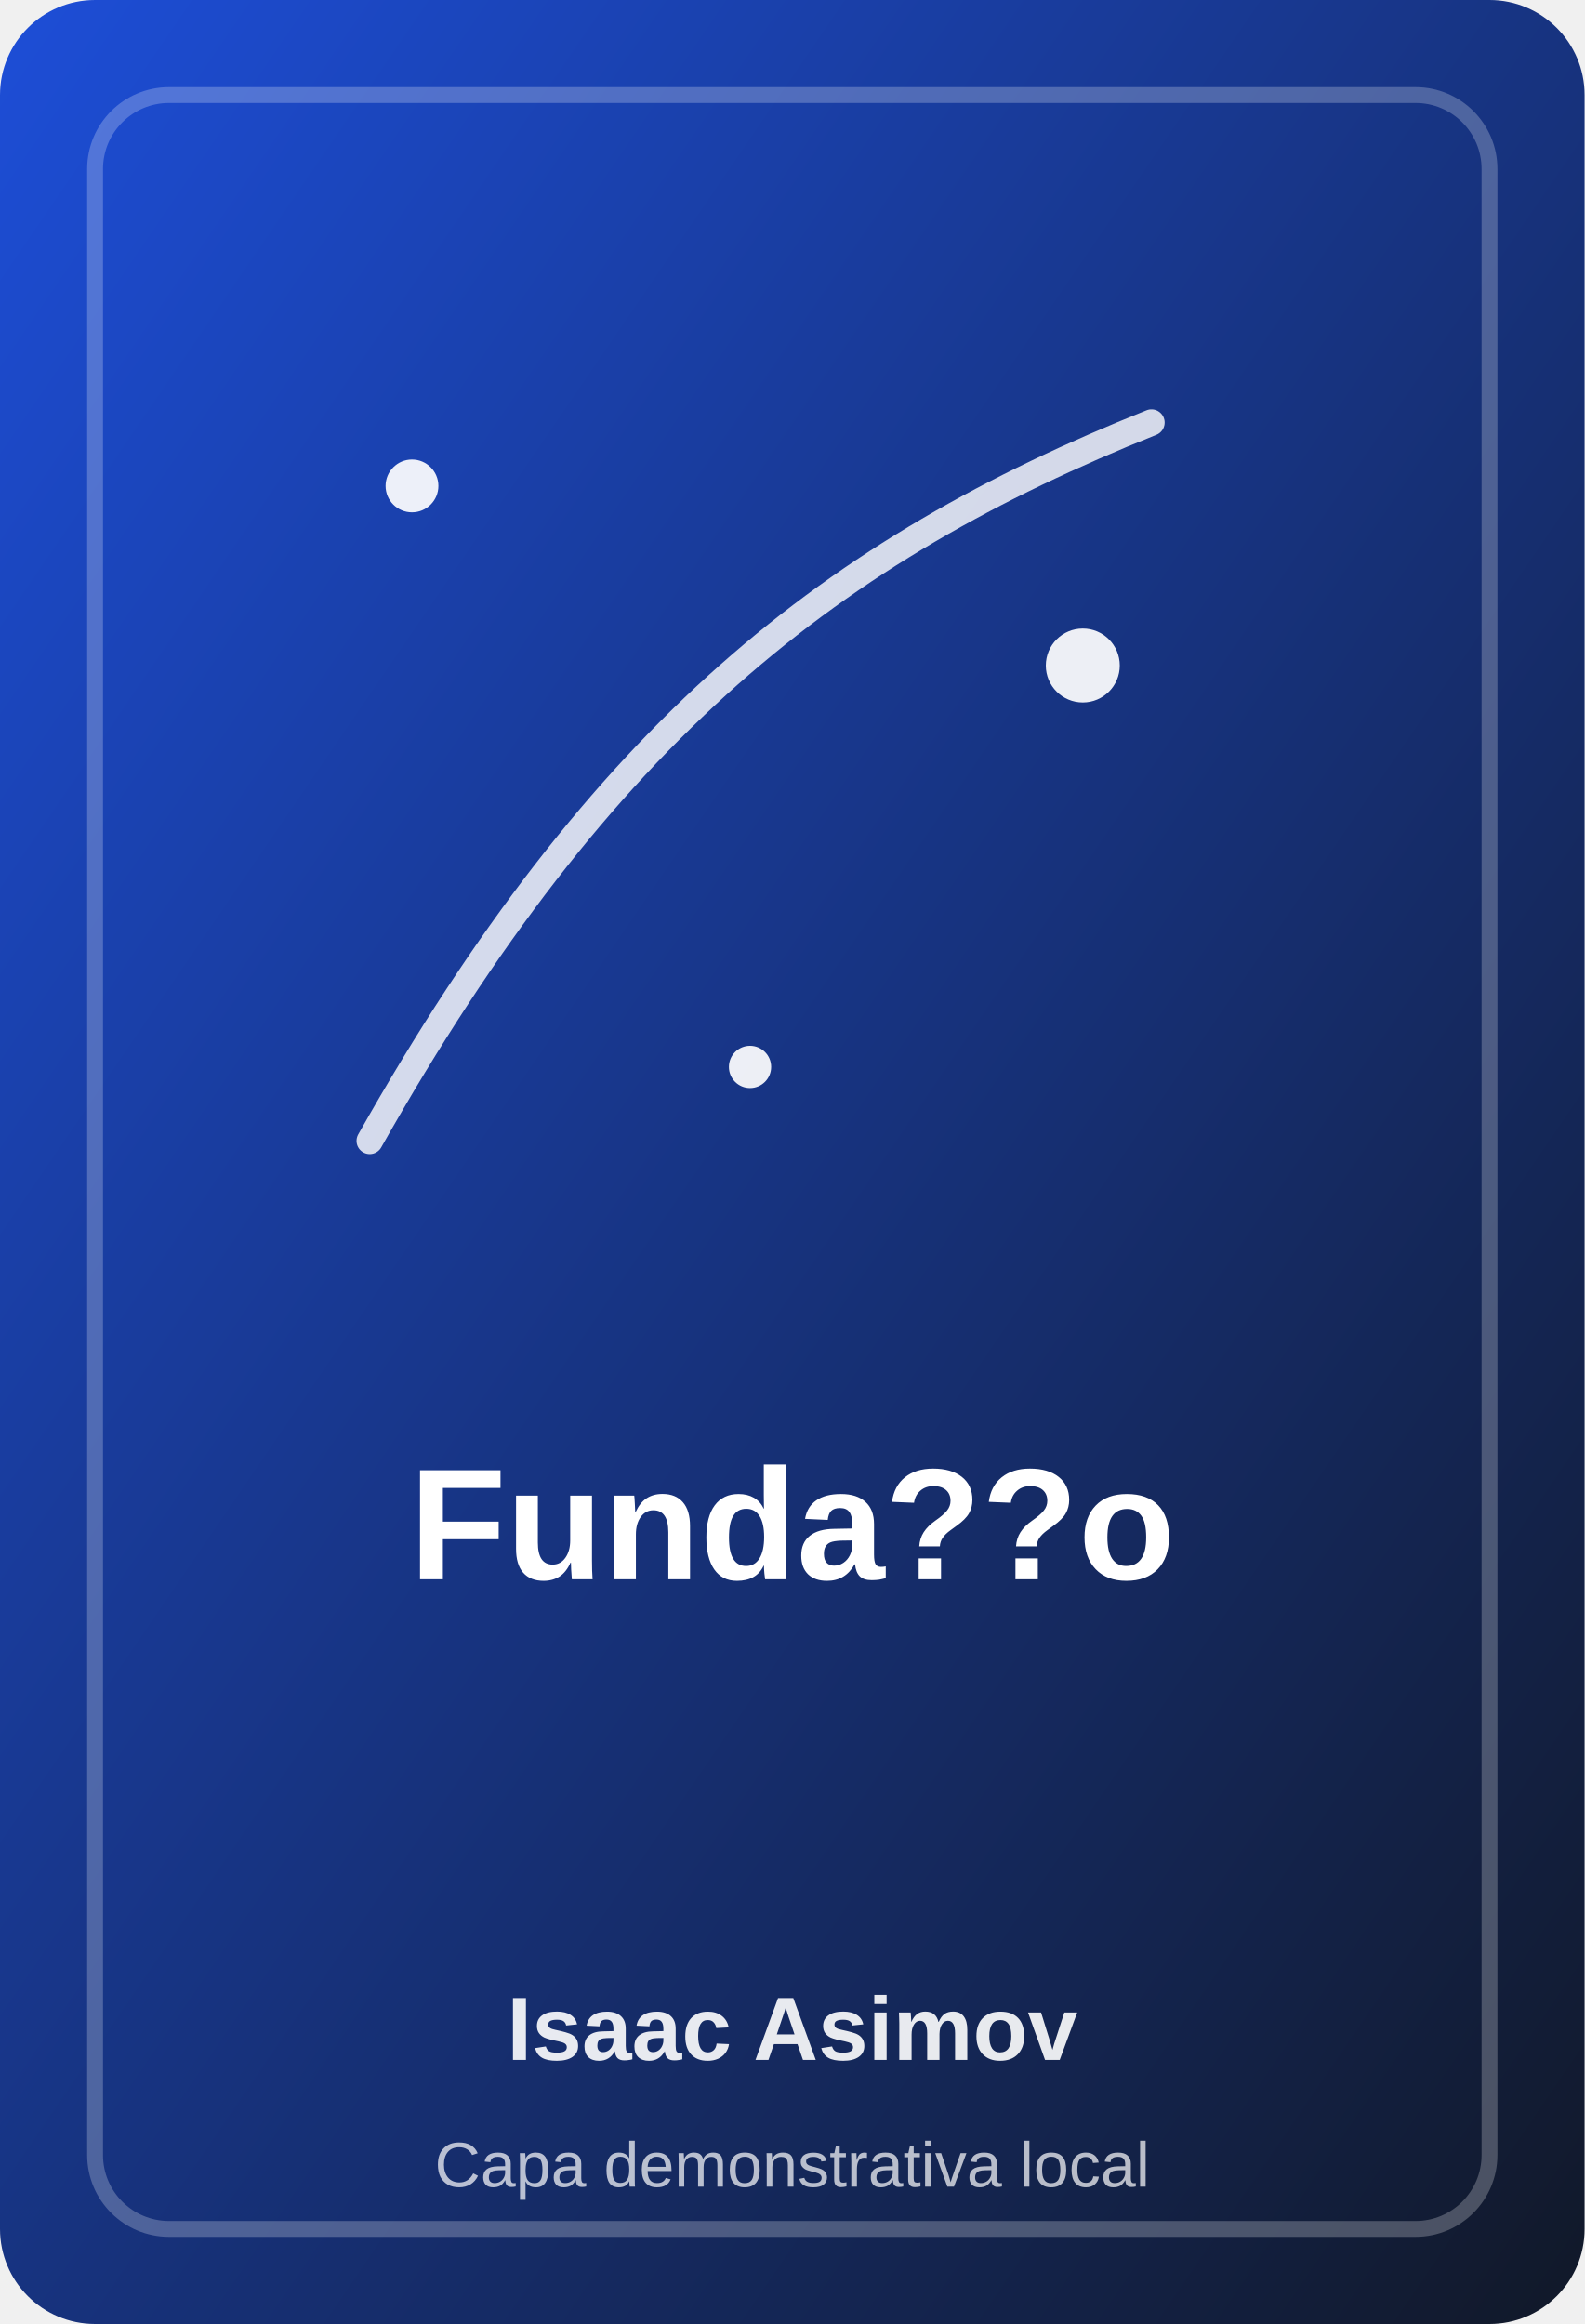
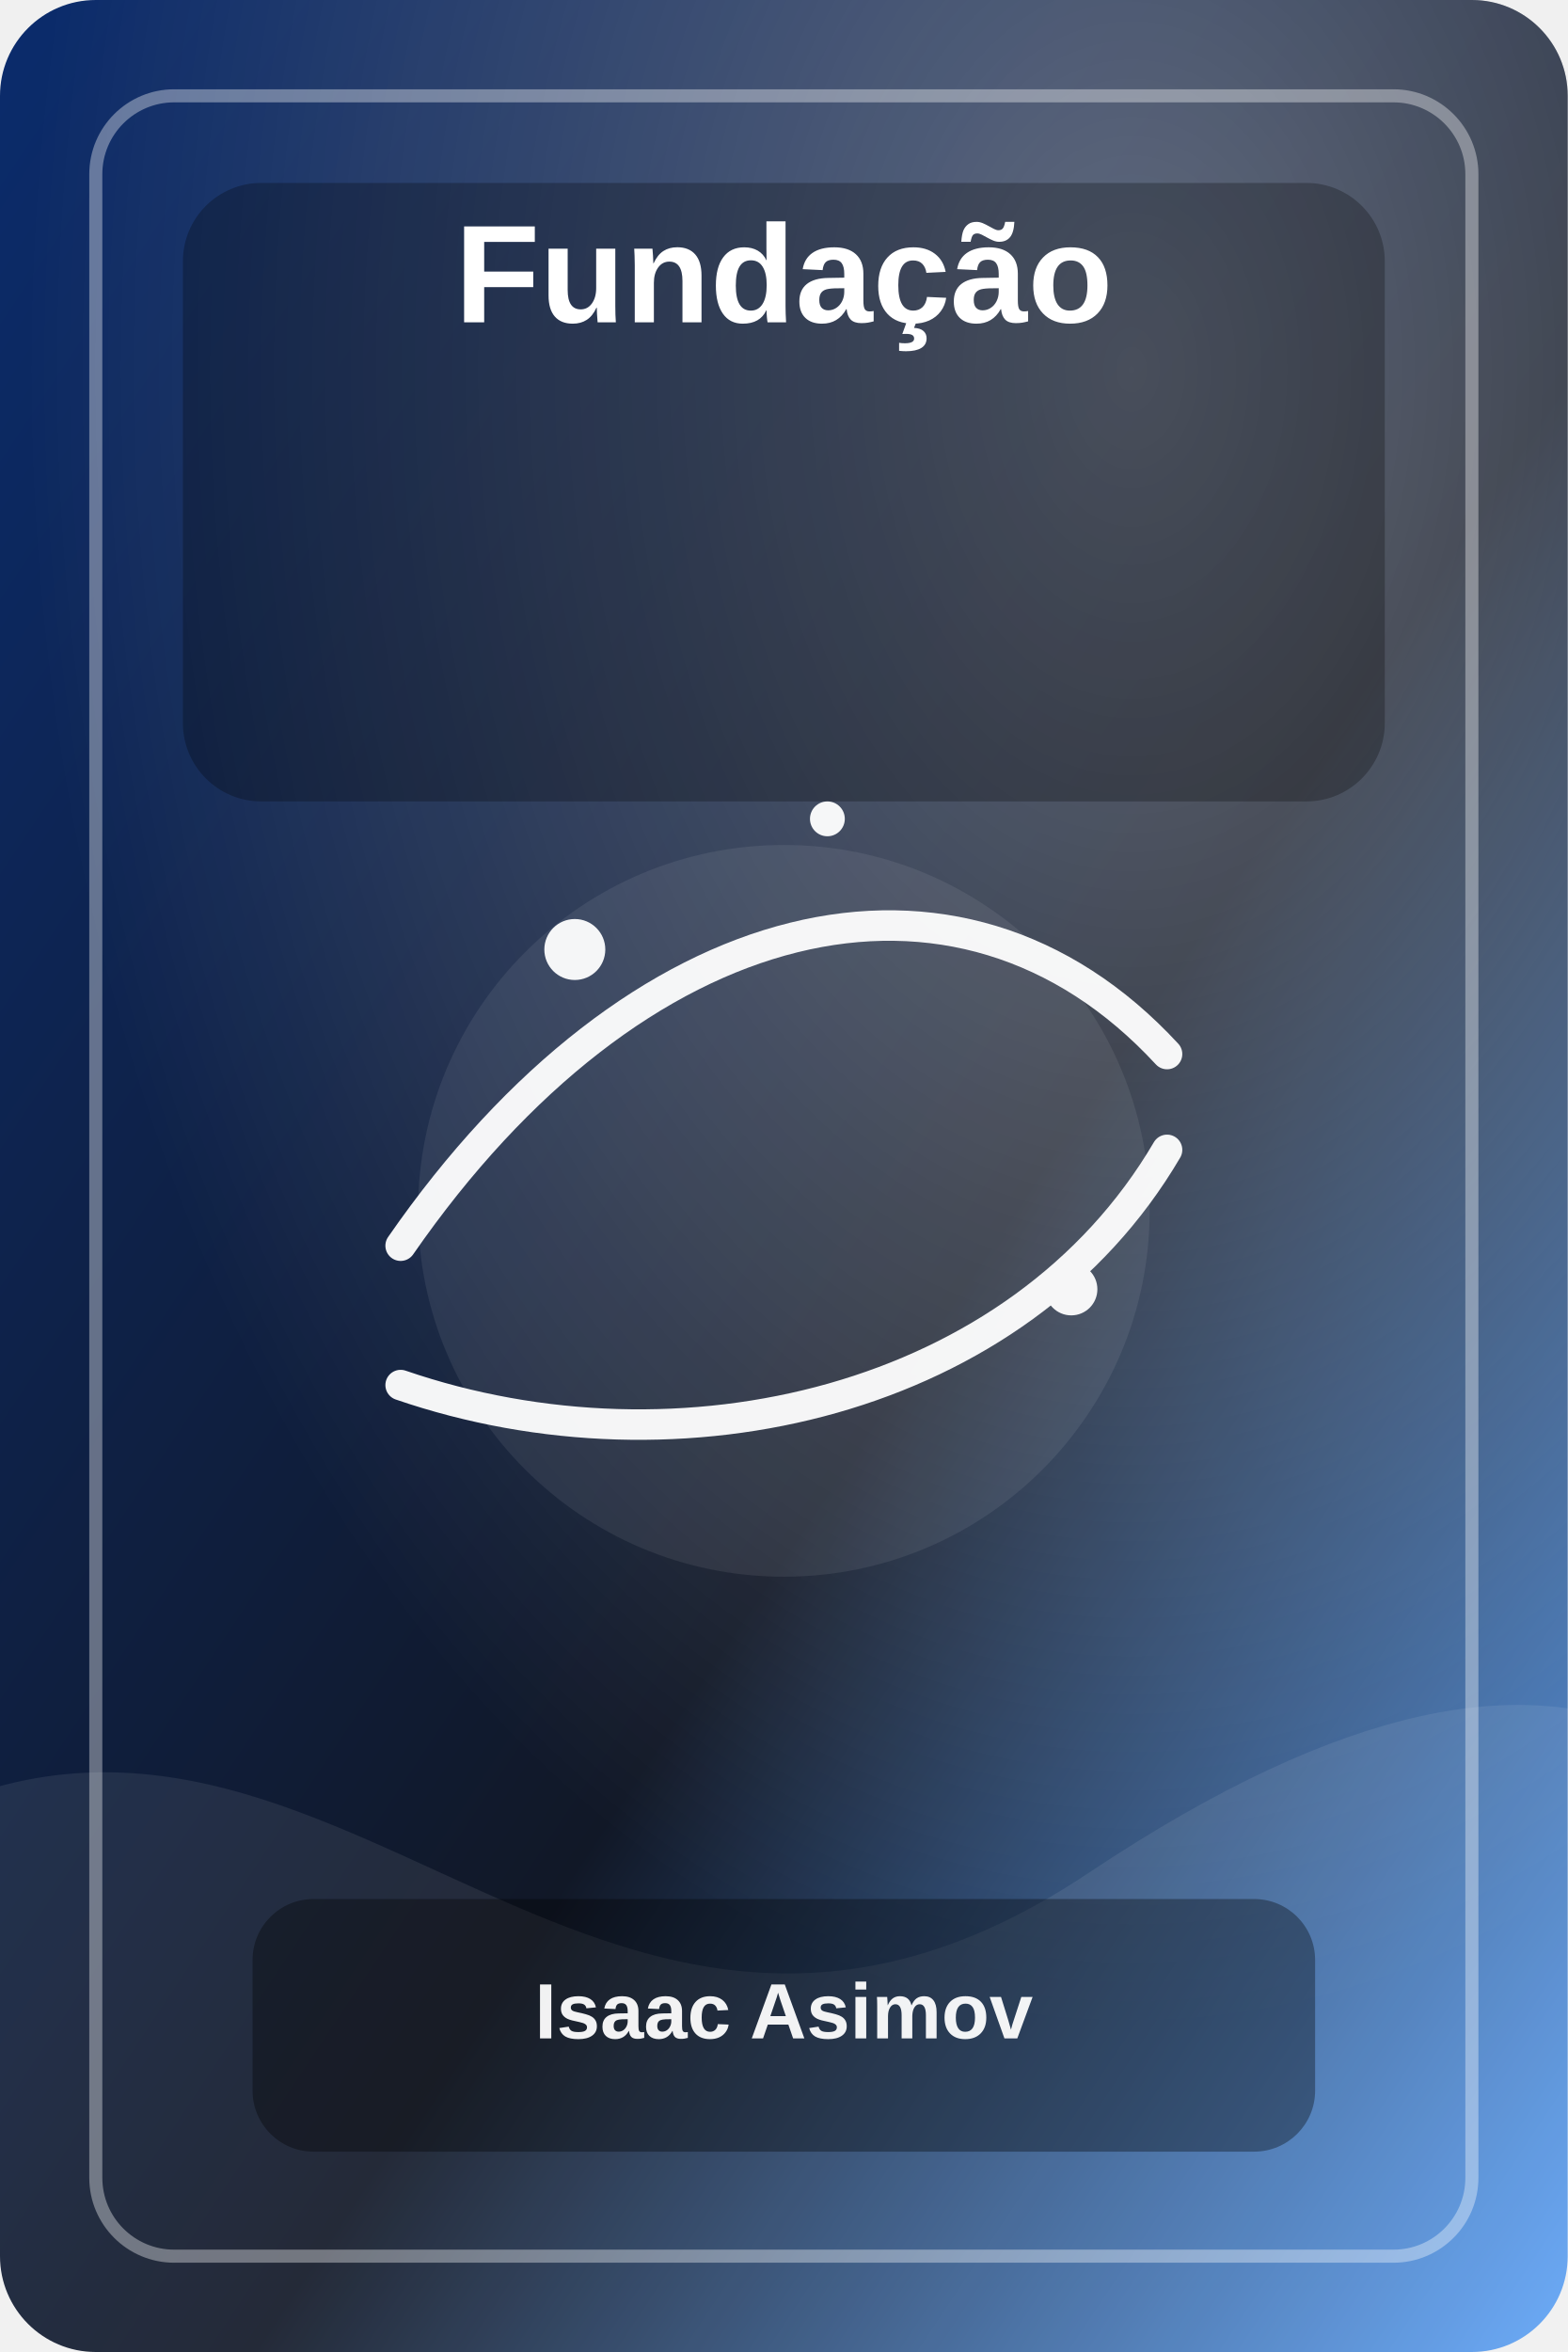
- <svg xmlns="http://www.w3.org/2000/svg" width="300" height="440" viewBox="0 0 300 440">
+ <svg xmlns="http://www.w3.org/2000/svg" width="360" height="540" viewBox="0 0 360 540" role="img" aria-label="Capa demonstrativa de Fundação">
  <defs>
-     <linearGradient id="g" x1="0" y1="0" x2="1" y2="1">
-       <stop offset="0" stop-color="#1d4ed8" />
-       <stop offset="1" stop-color="#111827" />
+     <linearGradient id="bg" x1="0" y1="0" x2="1" y2="1">
+       <stop offset="0" stop-color="#0b2c6d" />
+       <stop offset="0.58" stop-color="#111827" />
+       <stop offset="1" stop-color="#60a5fa" />
    </linearGradient>
+     <radialGradient id="glow" cx="72%" cy="16%" r="70%">
+       <stop offset="0" stop-color="#ffffff" stop-opacity=".34" />
+       <stop offset="1" stop-color="#ffffff" stop-opacity="0" />
+     </radialGradient>
  </defs>
-   <rect width="300" height="440" rx="18" fill="url(#g)" />
-   <rect x="18" y="18" width="264" height="404" rx="14" fill="none" stroke="rgba(255,255,255,.24)" stroke-width="3" />
-   <g opacity=".92">
-     <circle cx="78" cy="92" r="5" fill="white" />
-     <circle cx="205" cy="126" r="7" fill="white" />
-     <circle cx="142" cy="202" r="4" fill="white" />
-     <path fill="none" stroke="rgba(255,255,255,.88)" stroke-width="5" stroke-linecap="round" stroke-linejoin="round" d="M70 216c44-78 88-112 148-136" />
+   <rect width="360" height="540" rx="22" fill="url(#bg)" />
+   <rect width="360" height="540" rx="22" fill="url(#glow)" />
+   <path d="M-40 430C70 350 130 510 250 430s160-20 190 40v100H-40z" fill="#ffffff" opacity=".08" />
+   <rect x="22" y="22" width="316" height="496" rx="18" fill="none" stroke="#ffffff" stroke-opacity=".36" stroke-width="3" />
+   <rect x="42" y="42" width="276" height="142" rx="18" fill="#000000" opacity=".26" />
+   <text x="180" y="74" text-anchor="middle" font-family="Arial, Helvetica, sans-serif" font-size="32" font-weight="900" fill="#fff">Fundação</text>
+   <g opacity=".95">
+     <circle cx="180" cy="278" r="84" fill="#fff" opacity=".08" />
+     <path d="M92 286c54-78 128-96 176-44M92 318c64 22 142 4 176-54" fill="none" stroke="#fff" stroke-width="7" stroke-linecap="round" />
+     <circle cx="132" cy="218" r="7" fill="#fff" />
+     <circle cx="246" cy="296" r="6" fill="#fff" />
+     <circle cx="190" cy="188" r="4" fill="#fff" />
  </g>
-   <text x="150" y="299" text-anchor="middle" font-family="Arial, sans-serif" font-size="30" font-weight="800" fill="#fff">Funda??o</text>
-   <text x="150" y="390" text-anchor="middle" font-family="Arial, sans-serif" font-size="17" font-weight="700" fill="rgba(255,255,255,.9)">Isaac Asimov</text>
-   <text x="150" y="414" text-anchor="middle" font-family="Arial, sans-serif" font-size="12" fill="rgba(255,255,255,.7)">Capa demonstrativa local</text>
+   <rect x="58" y="436" width="244" height="58" rx="14" fill="#000000" opacity=".34" />
+   <text x="180" y="468" text-anchor="middle" font-family="Arial, Helvetica, sans-serif" font-size="18" font-weight="700" fill="#fff" fill-opacity=".94">Isaac Asimov</text>
</svg>
